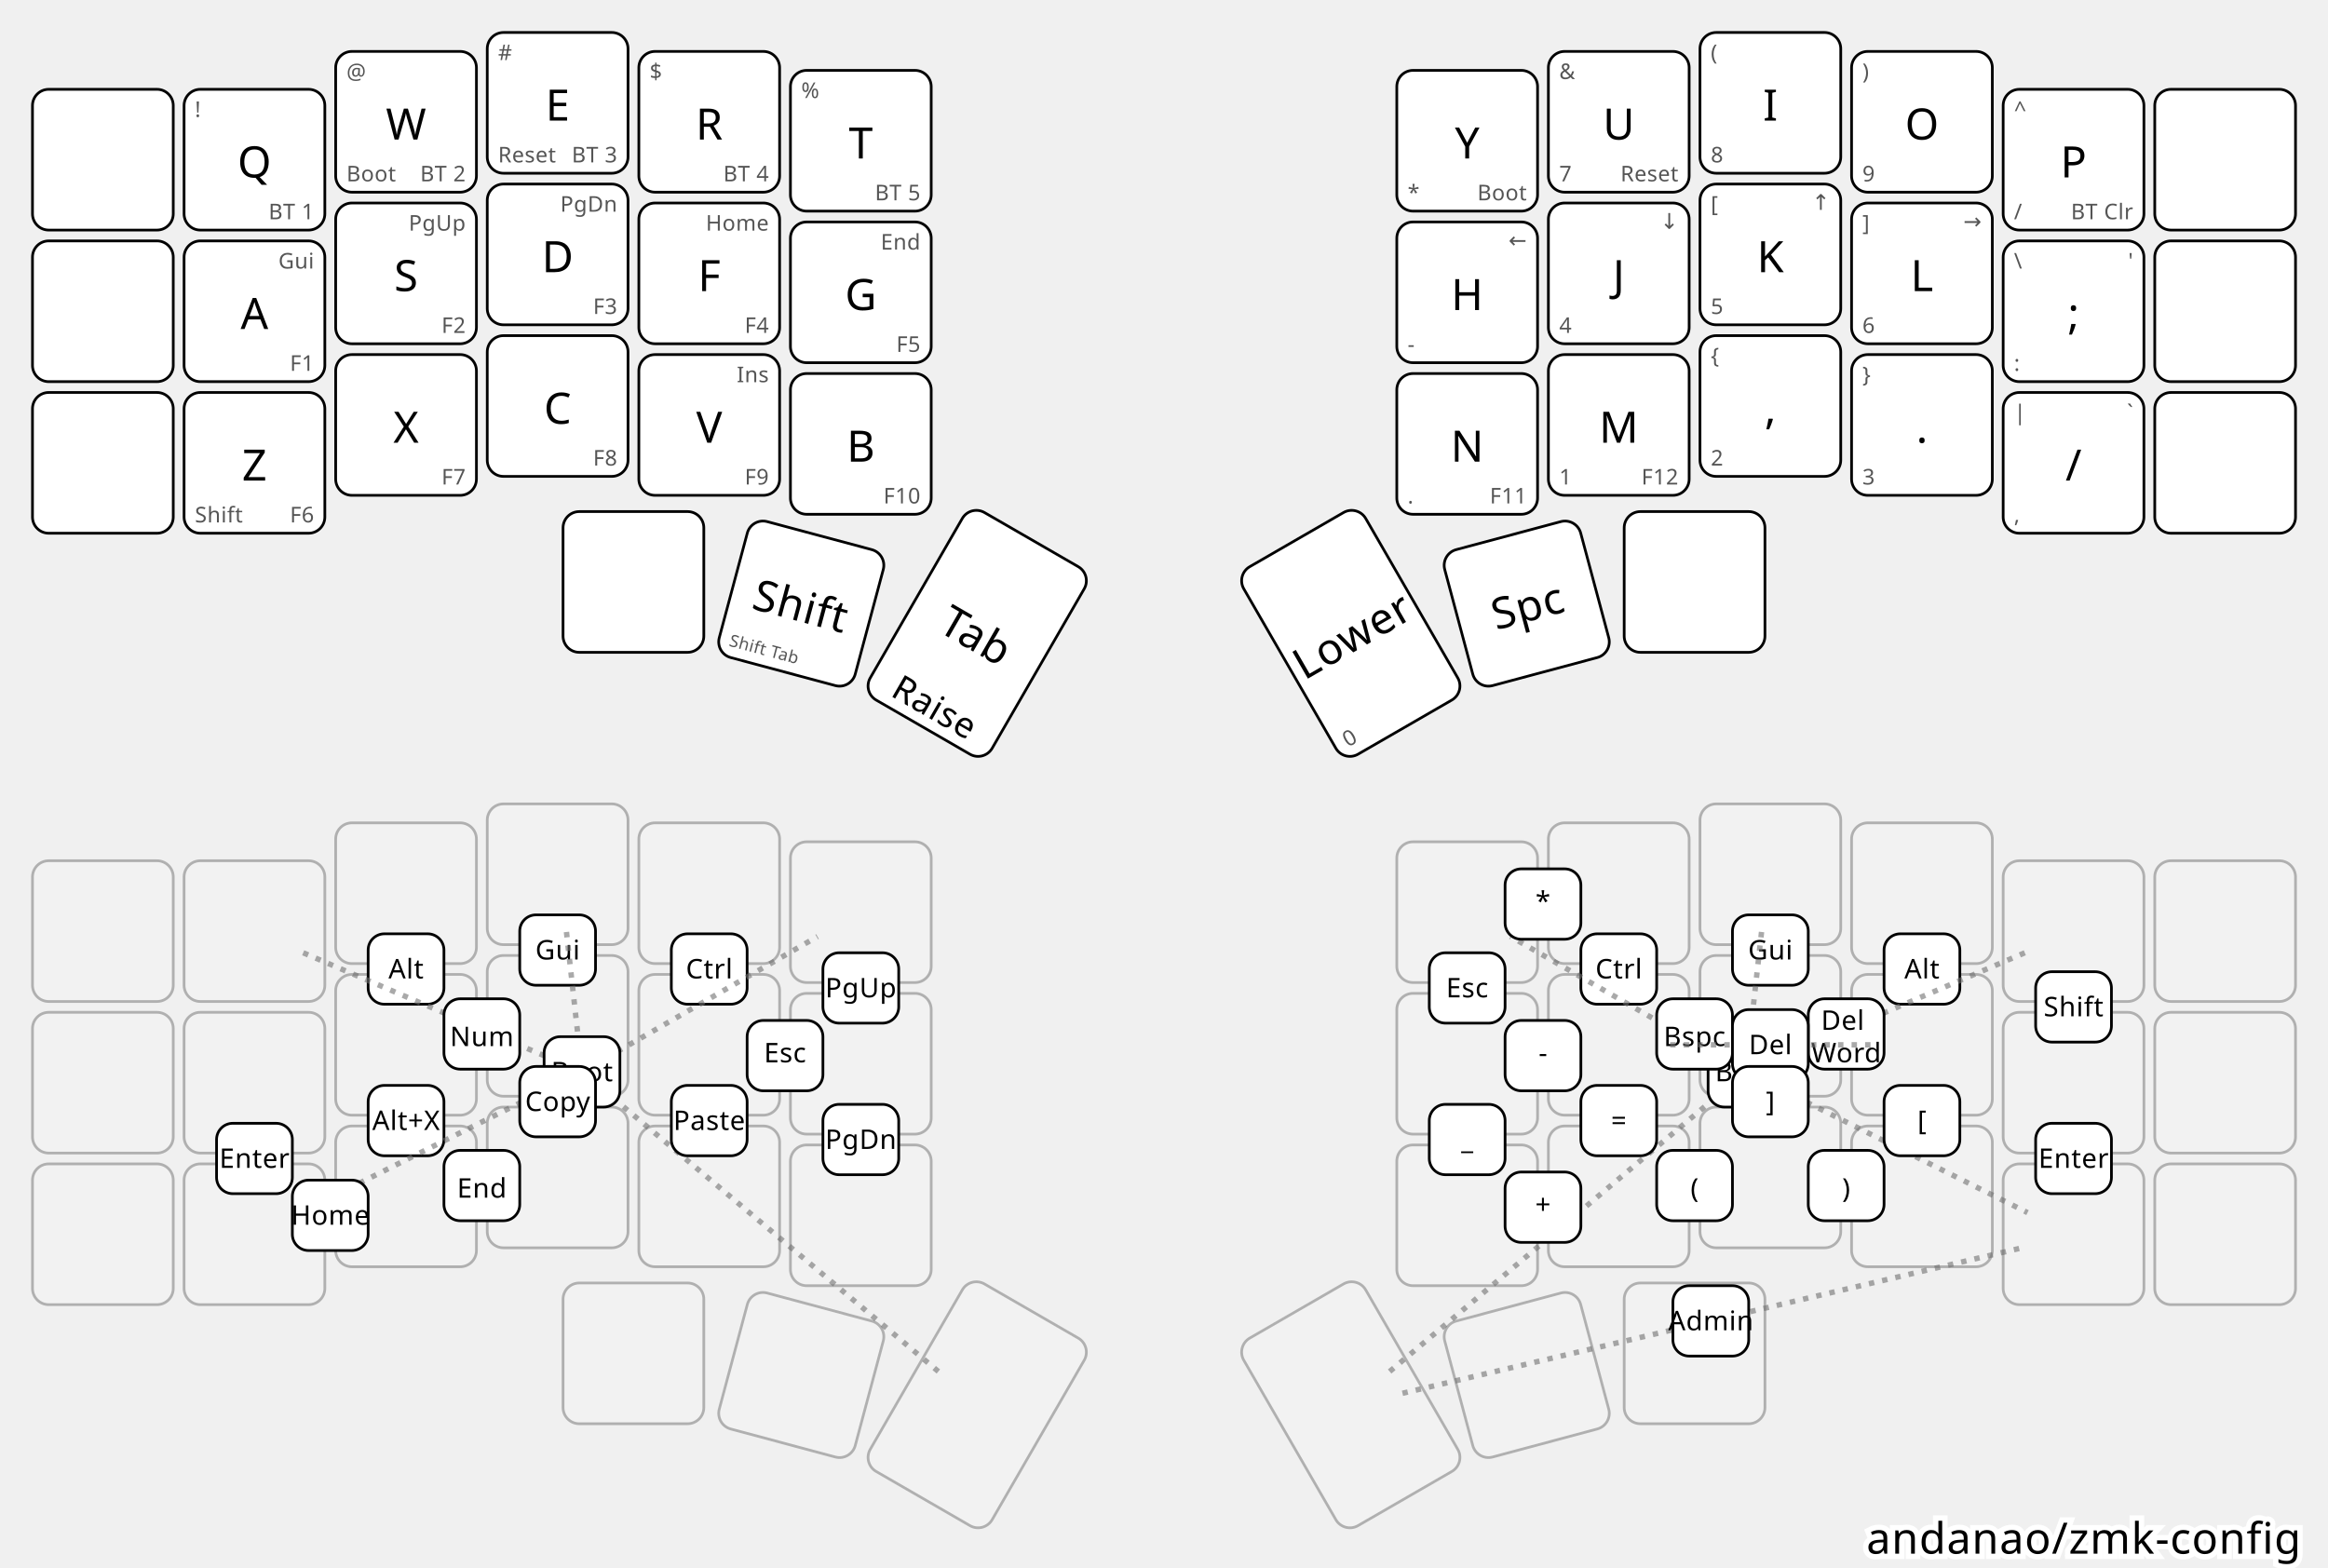
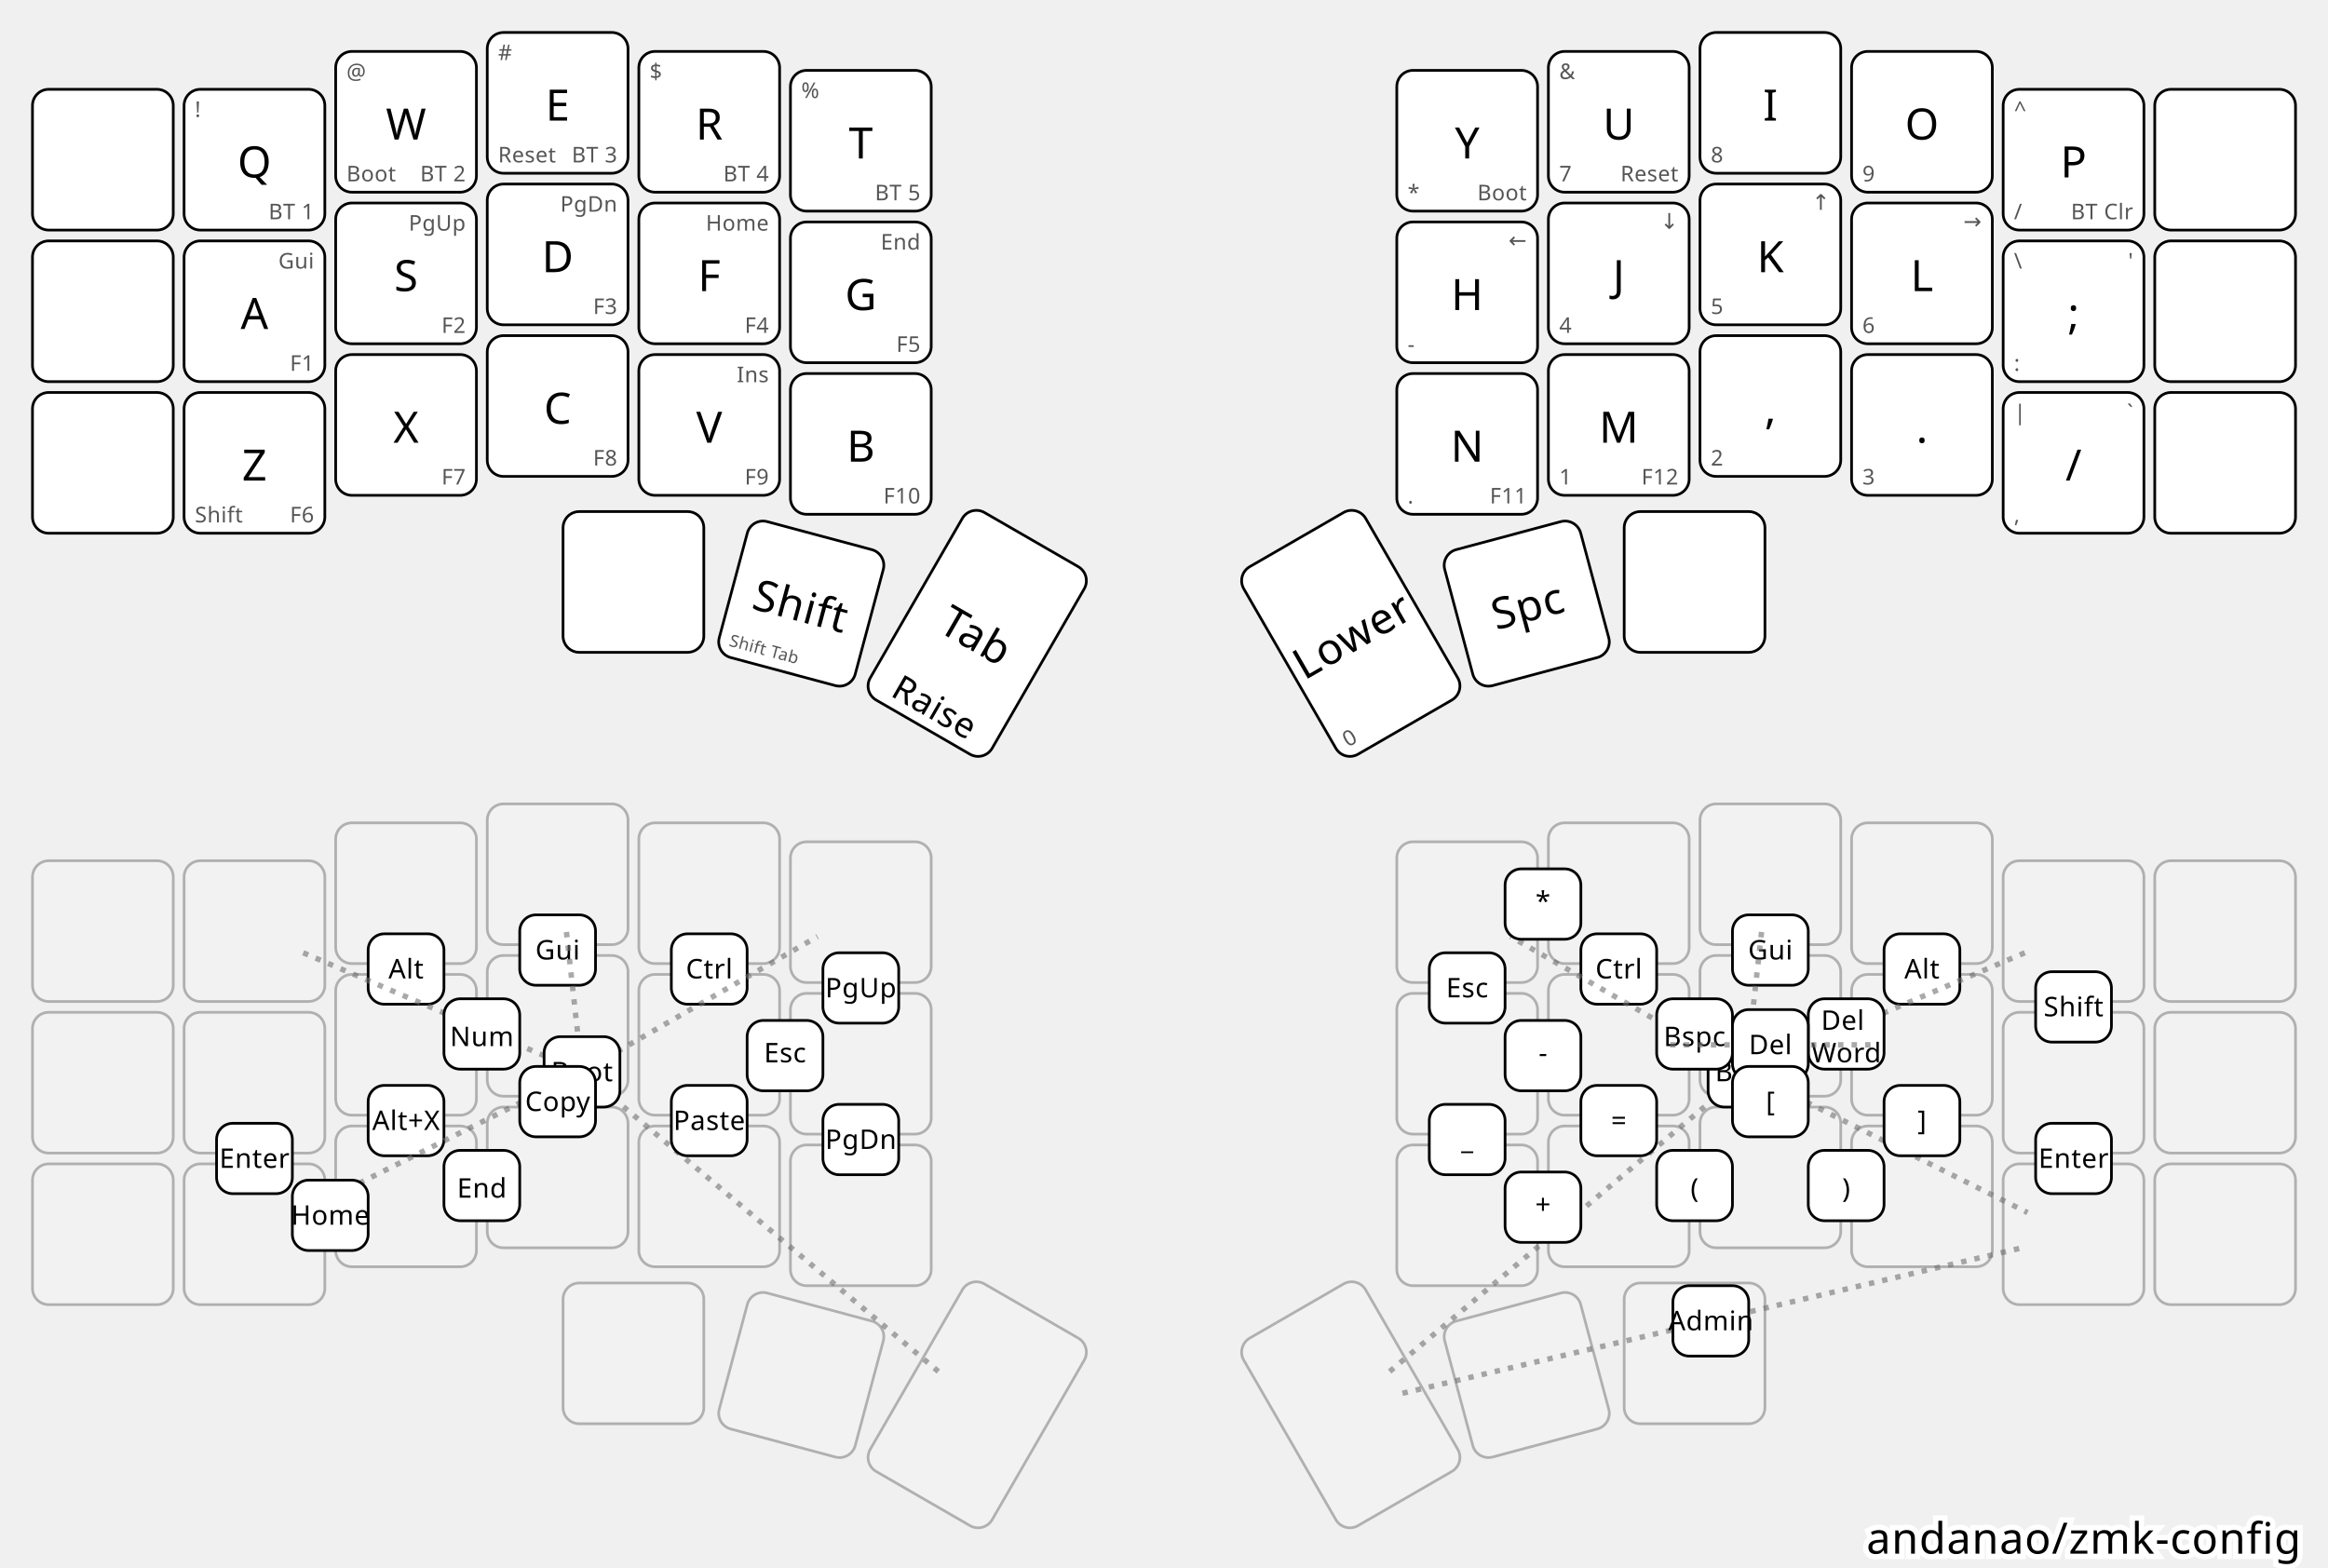
<svg xmlns="http://www.w3.org/2000/svg" xmlns:xlink="http://www.w3.org/1999/xlink" width="860" height="579" viewBox="0 0 860 579" class="keymap">
  <defs>/* start glyphs */
<svg id="mdi:play-pause">
      <svg id="mdi-play-pause" viewBox="0 0 24 24">
        <path d="M3,5V19L11,12M13,19H16V5H13M18,5V19H21V5" />
      </svg>
    </svg>
    <svg id="mdi:skip-backward">
      <svg id="mdi-skip-backward" viewBox="0 0 24 24">
        <path d="M20,5V19L13,12M6,5V19H4V5M13,5V19L6,12" />
      </svg>
    </svg>
    <svg id="mdi:skip-forward">
      <svg id="mdi-skip-forward" viewBox="0 0 24 24">
        <path d="M4,5V19L11,12M18,5V19H20V5M11,5V19L18,12" />
      </svg>
    </svg>
    <svg id="mdi:volume-high">
      <svg id="mdi-volume-high" viewBox="0 0 24 24">
        <path d="M14,3.23V5.29C16.89,6.15 19,8.83 19,12C19,15.17 16.89,17.84 14,18.7V20.77C18,19.86 21,16.28 21,12C21,7.72 18,4.14 14,3.23M16.5,12C16.5,10.23 15.5,8.71 14,7.97V16C15.5,15.29 16.5,13.76 16.5,12M3,9V15H7L12,20V4L7,9H3Z" />
      </svg>
    </svg>
    <svg id="mdi:volume-medium">
      <svg id="mdi-volume-medium" viewBox="0 0 24 24">
        <path d="M5,9V15H9L14,20V4L9,9M18.5,12C18.5,10.23 17.5,8.71 16,7.97V16C17.5,15.29 18.5,13.76 18.5,12Z" />
      </svg>
    </svg>
  </defs>/* end glyphs */
<style>/* Deliberately monochrome: black on white, with a white-on-black variant
   for browsers in dark mode.

   Colours are literal hex rather than CSS custom properties. librsvg --
   what Emacs and most non-browser SVG viewers render with -- does not
   implement var() and silently falls back to black, and it ignores @media,
   so it gets the light variant below. */

svg path { fill: inherit; }

svg.keymap {
    fill: #000;
    background-color: #fff;
    font-family: Calibri, system-ui, sans-serif;
    font-size: 16px;
    font-kerning: normal;
    text-rendering: optimizeLegibility;
}

/* Keys need an outline here. The palettes keymap-drawer ships rely on the
   key fill contrasting with a coloured page; white-on-white has none. */
rect.key, rect.combo, rect.combo-separate { fill: #fff; stroke: #000; stroke-width: 1; }
rect.held, rect.combo.held                { fill: #d0d0d0; }
.layer-Combos rect.key                    { fill: #f2f2f2; stroke: #b0b0b0; }
path.combo { stroke: #707070; stroke-width: 2; stroke-dasharray: 2, 3; opacity: 0.6; fill: none; }

text {
    text-anchor: middle;
    dominant-baseline: middle;
    letter-spacing: 0.02em;
}

text.tap     { font-weight: 500; }
text.hold    { font-weight: 400; font-size: 13px; }
text.shifted { font-weight: 400; font-size: 11px; }
text.combo, text.left, text.right { font-size: 10px; }
/* 8px rather than the 10px of other secondary legends: the overview puts
   two corner legends on the same key edge (e.g. Num's "Boot" beside
   Admin's "BT 2"), which overlaps at anything larger. */
text.tl, text.tr, text.bl, text.br { font-size: 8px; }

text.hold, text.bl, text.br    { text-anchor: middle; dominant-baseline: auto; }
text.shifted, text.tl, text.tr { text-anchor: middle; dominant-baseline: hanging; }
text.left, text.tl, text.bl    { text-anchor: start; }
text.right, text.tr, text.br   { text-anchor: end; }

text.layer-activator { text-decoration: underline; }
text.combo.hold, text.combo.shifted, text.combo.left, text.combo.right { font-size: 8px; }

/* Without colour the overview's corner legends are told apart by position
   alone: tl=Raise, tr=Lower, bl=Num, br=Admin. Grey keeps them from
   competing with the base-layer legend in the middle of the key. */
text.tl, text.tr, text.bl, text.br,
use.tl, use.tr, use.bl, use.br { fill: #555; }

text.label, text.footer { fill: #000; stroke: #fff; stroke-width: 4; paint-order: stroke; }
text.label  { font-weight: bold; text-anchor: start; }
text.footer { text-anchor: end; dominant-baseline: auto; }

.icon-tabler &gt; path                             { fill: inherit; stroke: inherit; stroke-width: 2; }
.icon-tabler &gt; path[stroke="none"][fill="none"] { visibility: hidden; }

/* Browsers only; librsvg ignores @media and keeps the light variant.
   Delete this block for light-only output. */
@media (prefers-color-scheme: dark) {
    svg.keymap { fill: #fff; background-color: #000; }
    rect.key, rect.combo, rect.combo-separate { fill: #000; stroke: #fff; }
    rect.held, rect.combo.held                { fill: #444; }
    .layer-Combos rect.key                    { fill: #1a1a1a; stroke: #666; }
    path.combo { stroke: #909090; }
    text.tl, text.tr, text.bl, text.br,
    use.tl, use.tr, use.bl, use.br { fill: #aaa; }
    text.label, text.footer { fill: #fff; stroke: #000; }
}
</style>
  <g transform="translate(10, 0)" class="layer-Base">
    <g transform="translate(0, 10)">
      <g transform="translate(28, 49)" class="key keypos-0">
        <rect rx="6" ry="6" x="-26" y="-26" width="52" height="52" class="key" />
      </g>
      <g transform="translate(84, 49)" class="key keypos-1">
        <rect rx="6" ry="6" x="-26" y="-26" width="52" height="52" class="key" />
        <text x="0" y="1" class="key tap">Q</text>
        <text x="-22" y="-22" class="key tl">!</text>
        <text x="22" y="22" class="key br">BT 1</text>
      </g>
      <g transform="translate(140, 35)" class="key keypos-2">
        <rect rx="6" ry="6" x="-26" y="-26" width="52" height="52" class="key" />
        <text x="0" y="1" class="key tap">W</text>
        <text x="-22" y="-22" class="key tl">@</text>
        <text x="-22" y="22" class="key bl">Boot</text>
        <text x="22" y="22" class="key br">BT 2</text>
      </g>
      <g transform="translate(196, 28)" class="key keypos-3">
        <rect rx="6" ry="6" x="-26" y="-26" width="52" height="52" class="key" />
        <text x="0" y="1" class="key tap">E</text>
        <text x="-22" y="-22" class="key tl">#</text>
        <text x="-22" y="22" class="key bl">Reset</text>
        <text x="22" y="22" class="key br">BT 3</text>
      </g>
      <g transform="translate(252, 35)" class="key keypos-4">
        <rect rx="6" ry="6" x="-26" y="-26" width="52" height="52" class="key" />
        <text x="0" y="1" class="key tap">R</text>
        <text x="-22" y="-22" class="key tl">$</text>
        <text x="22" y="22" class="key br">BT 4</text>
      </g>
      <g transform="translate(308, 42)" class="key keypos-5">
        <rect rx="6" ry="6" x="-26" y="-26" width="52" height="52" class="key" />
        <text x="0" y="1" class="key tap">T</text>
        <text x="-22" y="-22" class="key tl">%</text>
        <text x="22" y="22" class="key br">BT 5</text>
      </g>
      <g transform="translate(532, 42)" class="key keypos-6">
        <rect rx="6" ry="6" x="-26" y="-26" width="52" height="52" class="key" />
        <text x="0" y="1" class="key tap">Y</text>
        <text x="-22" y="22" class="key bl">*</text>
        <text x="22" y="22" class="key br">Boot</text>
      </g>
      <g transform="translate(588, 35)" class="key keypos-7">
        <rect rx="6" ry="6" x="-26" y="-26" width="52" height="52" class="key" />
        <text x="0" y="1" class="key tap">U</text>
        <text x="-22" y="-22" class="key tl">&amp;</text>
        <text x="-22" y="22" class="key bl">7</text>
        <text x="22" y="22" class="key br">Reset</text>
      </g>
      <g transform="translate(644, 28)" class="key keypos-8">
        <rect rx="6" ry="6" x="-26" y="-26" width="52" height="52" class="key" />
        <text x="0" y="1" class="key tap">I</text>
-         <text x="-22" y="-22" class="key tl">(</text>
        <text x="-22" y="22" class="key bl">8</text>
      </g>
      <g transform="translate(700, 35)" class="key keypos-9">
        <rect rx="6" ry="6" x="-26" y="-26" width="52" height="52" class="key" />
        <text x="0" y="1" class="key tap">O</text>
-         <text x="-22" y="-22" class="key tl">)</text>
        <text x="-22" y="22" class="key bl">9</text>
      </g>
      <g transform="translate(756, 49)" class="key keypos-10">
        <rect rx="6" ry="6" x="-26" y="-26" width="52" height="52" class="key" />
        <text x="0" y="1" class="key tap">P</text>
        <text x="-22" y="-22" class="key tl">^</text>
        <text x="-22" y="22" class="key bl">/</text>
        <text x="22" y="22" class="key br">BT Clr</text>
      </g>
      <g transform="translate(812, 49)" class="key keypos-11">
        <rect rx="6" ry="6" x="-26" y="-26" width="52" height="52" class="key" />
      </g>
      <g transform="translate(28, 105)" class="key keypos-12">
        <rect rx="6" ry="6" x="-26" y="-26" width="52" height="52" class="key" />
      </g>
      <g transform="translate(84, 105)" class="key keypos-13">
        <rect rx="6" ry="6" x="-26" y="-26" width="52" height="52" class="key" />
        <text x="0" y="1" class="key tap">A</text>
        <text x="22" y="-22" class="key tr">Gui</text>
        <text x="22" y="22" class="key br">F1</text>
      </g>
      <g transform="translate(140, 91)" class="key keypos-14">
        <rect rx="6" ry="6" x="-26" y="-26" width="52" height="52" class="key" />
        <text x="0" y="1" class="key tap">S</text>
        <text x="22" y="-22" class="key tr">PgUp</text>
        <text x="22" y="22" class="key br">F2</text>
      </g>
      <g transform="translate(196, 84)" class="key keypos-15">
        <rect rx="6" ry="6" x="-26" y="-26" width="52" height="52" class="key" />
        <text x="0" y="1" class="key tap">D</text>
        <text x="22" y="-22" class="key tr">PgDn</text>
        <text x="22" y="22" class="key br">F3</text>
      </g>
      <g transform="translate(252, 91)" class="key keypos-16">
        <rect rx="6" ry="6" x="-26" y="-26" width="52" height="52" class="key" />
        <text x="0" y="1" class="key tap">F</text>
        <text x="22" y="-22" class="key tr">Home</text>
        <text x="22" y="22" class="key br">F4</text>
      </g>
      <g transform="translate(308, 98)" class="key keypos-17">
        <rect rx="6" ry="6" x="-26" y="-26" width="52" height="52" class="key" />
        <text x="0" y="1" class="key tap">G</text>
        <text x="22" y="-22" class="key tr">End</text>
        <text x="22" y="22" class="key br">F5</text>
      </g>
      <g transform="translate(532, 98)" class="key keypos-18">
        <rect rx="6" ry="6" x="-26" y="-26" width="52" height="52" class="key" />
        <text x="0" y="1" class="key tap">H</text>
        <text x="22" y="-22" class="key tr">←</text>
        <text x="-22" y="22" class="key bl">-</text>
        <use href="#mdi:skip-backward" xlink:href="#mdi:skip-backward" x="12" y="12" height="10" width="10.0" class="key br glyph mdi:skip-backward" />
      </g>
      <g transform="translate(588, 91)" class="key keypos-19">
        <rect rx="6" ry="6" x="-26" y="-26" width="52" height="52" class="key" />
        <text x="0" y="1" class="key tap">J</text>
        <text x="22" y="-22" class="key tr">↓</text>
        <text x="-22" y="22" class="key bl">4</text>
        <use href="#mdi:volume-medium" xlink:href="#mdi:volume-medium" x="12" y="12" height="10" width="10.0" class="key br glyph mdi:volume-medium" />
      </g>
      <g transform="translate(644, 84)" class="key keypos-20">
        <rect rx="6" ry="6" x="-26" y="-26" width="52" height="52" class="key" />
        <text x="0" y="1" class="key tap">K</text>
-         <text x="-22" y="-22" class="key tl">[</text>
        <text x="22" y="-22" class="key tr">↑</text>
        <text x="-22" y="22" class="key bl">5</text>
        <use href="#mdi:volume-high" xlink:href="#mdi:volume-high" x="12" y="12" height="10" width="10.0" class="key br glyph mdi:volume-high" />
      </g>
      <g transform="translate(700, 91)" class="key keypos-21">
        <rect rx="6" ry="6" x="-26" y="-26" width="52" height="52" class="key" />
        <text x="0" y="1" class="key tap">L</text>
-         <text x="-22" y="-22" class="key tl">]</text>
        <text x="22" y="-22" class="key tr">→</text>
        <text x="-22" y="22" class="key bl">6</text>
        <use href="#mdi:skip-forward" xlink:href="#mdi:skip-forward" x="12" y="12" height="10" width="10.0" class="key br glyph mdi:skip-forward" />
      </g>
      <g transform="translate(756, 105)" class="key keypos-22">
        <rect rx="6" ry="6" x="-26" y="-26" width="52" height="52" class="key" />
        <text x="0" y="1" class="key tap">;</text>
        <text x="-22" y="-22" class="key tl">\</text>
        <text x="22" y="-22" class="key tr">'</text>
        <text x="-22" y="22" class="key bl">:</text>
      </g>
      <g transform="translate(812, 105)" class="key keypos-23">
        <rect rx="6" ry="6" x="-26" y="-26" width="52" height="52" class="key" />
      </g>
      <g transform="translate(28, 161)" class="key keypos-24">
        <rect rx="6" ry="6" x="-26" y="-26" width="52" height="52" class="key" />
      </g>
      <g transform="translate(84, 161)" class="key keypos-25">
        <rect rx="6" ry="6" x="-26" y="-26" width="52" height="52" class="key" />
        <text x="0" y="1" class="key tap">Z</text>
        <text x="-22" y="22" class="key bl">Shift</text>
        <text x="22" y="22" class="key br">F6</text>
      </g>
      <g transform="translate(140, 147)" class="key keypos-26">
        <rect rx="6" ry="6" x="-26" y="-26" width="52" height="52" class="key" />
        <text x="0" y="1" class="key tap">X</text>
        <text x="22" y="22" class="key br">F7</text>
      </g>
      <g transform="translate(196, 140)" class="key keypos-27">
        <rect rx="6" ry="6" x="-26" y="-26" width="52" height="52" class="key" />
        <text x="0" y="1" class="key tap">C</text>
        <text x="22" y="22" class="key br">F8</text>
      </g>
      <g transform="translate(252, 147)" class="key keypos-28">
        <rect rx="6" ry="6" x="-26" y="-26" width="52" height="52" class="key" />
        <text x="0" y="1" class="key tap">V</text>
        <text x="22" y="-22" class="key tr">Ins</text>
        <text x="22" y="22" class="key br">F9</text>
      </g>
      <g transform="translate(308, 154)" class="key keypos-29">
        <rect rx="6" ry="6" x="-26" y="-26" width="52" height="52" class="key" />
        <text x="0" y="1" class="key tap">B</text>
        <text x="22" y="22" class="key br">F10</text>
      </g>
      <g transform="translate(532, 154)" class="key keypos-30">
        <rect rx="6" ry="6" x="-26" y="-26" width="52" height="52" class="key" />
        <text x="0" y="1" class="key tap">N</text>
        <text x="-22" y="22" class="key bl">.</text>
        <text x="22" y="22" class="key br">F11</text>
      </g>
      <g transform="translate(588, 147)" class="key keypos-31">
        <rect rx="6" ry="6" x="-26" y="-26" width="52" height="52" class="key" />
        <text x="0" y="1" class="key tap">M</text>
        <text x="-22" y="22" class="key bl">1</text>
        <text x="22" y="22" class="key br">F12</text>
      </g>
      <g transform="translate(644, 140)" class="key keypos-32">
        <rect rx="6" ry="6" x="-26" y="-26" width="52" height="52" class="key" />
        <text x="0" y="1" class="key tap">,</text>
-         <text x="-22" y="-22" class="key tl">{</text>
        <text x="-22" y="22" class="key bl">2</text>
      </g>
      <g transform="translate(700, 147)" class="key keypos-33">
        <rect rx="6" ry="6" x="-26" y="-26" width="52" height="52" class="key" />
        <text x="0" y="1" class="key tap">.</text>
-         <text x="-22" y="-22" class="key tl">}</text>
        <text x="-22" y="22" class="key bl">3</text>
      </g>
      <g transform="translate(756, 161)" class="key keypos-34">
        <rect rx="6" ry="6" x="-26" y="-26" width="52" height="52" class="key" />
        <text x="0" y="1" class="key tap">/</text>
        <text x="-22" y="-22" class="key tl">|</text>
        <text x="22" y="-22" class="key tr">`</text>
        <text x="-22" y="22" class="key bl">,</text>
      </g>
      <g transform="translate(812, 161)" class="key keypos-35">
        <rect rx="6" ry="6" x="-26" y="-26" width="52" height="52" class="key" />
      </g>
      <g transform="translate(224, 205)" class="key keypos-36">
        <rect rx="6" ry="6" x="-26" y="-26" width="52" height="52" class="key" />
      </g>
      <g transform="translate(286, 213) rotate(15.0)" class="key keypos-37">
        <rect rx="6" ry="6" x="-26" y="-26" width="52" height="52" class="key" />
        <text x="0" y="1" class="key tap">Shift</text>
        <text x="-22" y="22" class="key bl">
          <tspan style="font-size: 78%">Shift Tab</tspan>
        </text>
      </g>
      <g transform="translate(351, 224) rotate(30.0)" class="key keypos-38">
        <rect rx="6" ry="6" x="-26" y="-40" width="52" height="80" class="key" />
        <text x="0" y="1" class="key tap">Tab</text>
        <text x="0" y="36" class="key hold">Raise</text>
      </g>
      <g transform="translate(489, 224) rotate(-30.0)" class="key keypos-39">
        <rect rx="6" ry="6" x="-26" y="-40" width="52" height="80" class="key" />
        <text x="0" y="1" class="key tap">Lower</text>
        <text x="-22" y="36" class="key bl">0</text>
      </g>
      <g transform="translate(554, 213) rotate(-15.0)" class="key keypos-40">
        <rect rx="6" ry="6" x="-26" y="-26" width="52" height="52" class="key" />
        <text x="0" y="1" class="key tap">Spc</text>
        <use href="#mdi:play-pause" xlink:href="#mdi:play-pause" x="12" y="12" height="10" width="10.0" class="key br glyph mdi:play-pause" />
      </g>
      <g transform="translate(616, 205)" class="key keypos-41">
        <rect rx="6" ry="6" x="-26" y="-26" width="52" height="52" class="key" />
      </g>
    </g>
  </g>
  <g transform="translate(10, 285)" class="layer-Combos">
    <g transform="translate(0, 10)">
      <g transform="translate(28, 49)" class="key keypos-0">
        <rect rx="6" ry="6" x="-26" y="-26" width="52" height="52" class="key" />
      </g>
      <g transform="translate(84, 49)" class="key keypos-1">
        <rect rx="6" ry="6" x="-26" y="-26" width="52" height="52" class="key" />
      </g>
      <g transform="translate(140, 35)" class="key keypos-2">
        <rect rx="6" ry="6" x="-26" y="-26" width="52" height="52" class="key" />
      </g>
      <g transform="translate(196, 28)" class="key keypos-3">
        <rect rx="6" ry="6" x="-26" y="-26" width="52" height="52" class="key" />
      </g>
      <g transform="translate(252, 35)" class="key keypos-4">
        <rect rx="6" ry="6" x="-26" y="-26" width="52" height="52" class="key" />
      </g>
      <g transform="translate(308, 42)" class="key keypos-5">
        <rect rx="6" ry="6" x="-26" y="-26" width="52" height="52" class="key" />
      </g>
      <g transform="translate(532, 42)" class="key keypos-6">
        <rect rx="6" ry="6" x="-26" y="-26" width="52" height="52" class="key" />
      </g>
      <g transform="translate(588, 35)" class="key keypos-7">
        <rect rx="6" ry="6" x="-26" y="-26" width="52" height="52" class="key" />
      </g>
      <g transform="translate(644, 28)" class="key keypos-8">
        <rect rx="6" ry="6" x="-26" y="-26" width="52" height="52" class="key" />
      </g>
      <g transform="translate(700, 35)" class="key keypos-9">
        <rect rx="6" ry="6" x="-26" y="-26" width="52" height="52" class="key" />
      </g>
      <g transform="translate(756, 49)" class="key keypos-10">
        <rect rx="6" ry="6" x="-26" y="-26" width="52" height="52" class="key" />
      </g>
      <g transform="translate(812, 49)" class="key keypos-11">
        <rect rx="6" ry="6" x="-26" y="-26" width="52" height="52" class="key" />
      </g>
      <g transform="translate(28, 105)" class="key keypos-12">
        <rect rx="6" ry="6" x="-26" y="-26" width="52" height="52" class="key" />
      </g>
      <g transform="translate(84, 105)" class="key keypos-13">
        <rect rx="6" ry="6" x="-26" y="-26" width="52" height="52" class="key" />
      </g>
      <g transform="translate(140, 91)" class="key keypos-14">
        <rect rx="6" ry="6" x="-26" y="-26" width="52" height="52" class="key" />
      </g>
      <g transform="translate(196, 84)" class="key keypos-15">
        <rect rx="6" ry="6" x="-26" y="-26" width="52" height="52" class="key" />
      </g>
      <g transform="translate(252, 91)" class="key keypos-16">
        <rect rx="6" ry="6" x="-26" y="-26" width="52" height="52" class="key" />
      </g>
      <g transform="translate(308, 98)" class="key keypos-17">
        <rect rx="6" ry="6" x="-26" y="-26" width="52" height="52" class="key" />
      </g>
      <g transform="translate(532, 98)" class="key keypos-18">
        <rect rx="6" ry="6" x="-26" y="-26" width="52" height="52" class="key" />
      </g>
      <g transform="translate(588, 91)" class="key keypos-19">
        <rect rx="6" ry="6" x="-26" y="-26" width="52" height="52" class="key" />
      </g>
      <g transform="translate(644, 84)" class="key keypos-20">
        <rect rx="6" ry="6" x="-26" y="-26" width="52" height="52" class="key" />
      </g>
      <g transform="translate(700, 91)" class="key keypos-21">
        <rect rx="6" ry="6" x="-26" y="-26" width="52" height="52" class="key" />
      </g>
      <g transform="translate(756, 105)" class="key keypos-22">
        <rect rx="6" ry="6" x="-26" y="-26" width="52" height="52" class="key" />
      </g>
      <g transform="translate(812, 105)" class="key keypos-23">
        <rect rx="6" ry="6" x="-26" y="-26" width="52" height="52" class="key" />
      </g>
      <g transform="translate(28, 161)" class="key keypos-24">
        <rect rx="6" ry="6" x="-26" y="-26" width="52" height="52" class="key" />
      </g>
      <g transform="translate(84, 161)" class="key keypos-25">
        <rect rx="6" ry="6" x="-26" y="-26" width="52" height="52" class="key" />
      </g>
      <g transform="translate(140, 147)" class="key keypos-26">
        <rect rx="6" ry="6" x="-26" y="-26" width="52" height="52" class="key" />
      </g>
      <g transform="translate(196, 140)" class="key keypos-27">
        <rect rx="6" ry="6" x="-26" y="-26" width="52" height="52" class="key" />
      </g>
      <g transform="translate(252, 147)" class="key keypos-28">
        <rect rx="6" ry="6" x="-26" y="-26" width="52" height="52" class="key" />
      </g>
      <g transform="translate(308, 154)" class="key keypos-29">
        <rect rx="6" ry="6" x="-26" y="-26" width="52" height="52" class="key" />
      </g>
      <g transform="translate(532, 154)" class="key keypos-30">
        <rect rx="6" ry="6" x="-26" y="-26" width="52" height="52" class="key" />
      </g>
      <g transform="translate(588, 147)" class="key keypos-31">
        <rect rx="6" ry="6" x="-26" y="-26" width="52" height="52" class="key" />
      </g>
      <g transform="translate(644, 140)" class="key keypos-32">
        <rect rx="6" ry="6" x="-26" y="-26" width="52" height="52" class="key" />
      </g>
      <g transform="translate(700, 147)" class="key keypos-33">
        <rect rx="6" ry="6" x="-26" y="-26" width="52" height="52" class="key" />
      </g>
      <g transform="translate(756, 161)" class="key keypos-34">
        <rect rx="6" ry="6" x="-26" y="-26" width="52" height="52" class="key" />
      </g>
      <g transform="translate(812, 161)" class="key keypos-35">
        <rect rx="6" ry="6" x="-26" y="-26" width="52" height="52" class="key" />
      </g>
      <g transform="translate(224, 205)" class="key keypos-36">
        <rect rx="6" ry="6" x="-26" y="-26" width="52" height="52" class="key" />
      </g>
      <g transform="translate(286, 213) rotate(15.0)" class="key keypos-37">
        <rect rx="6" ry="6" x="-26" y="-26" width="52" height="52" class="key" />
      </g>
      <g transform="translate(351, 224) rotate(30.0)" class="key keypos-38">
        <rect rx="6" ry="6" x="-26" y="-40" width="52" height="80" class="key" />
      </g>
      <g transform="translate(489, 224) rotate(-30.0)" class="key keypos-39">
        <rect rx="6" ry="6" x="-26" y="-40" width="52" height="80" class="key" />
      </g>
      <g transform="translate(554, 213) rotate(-15.0)" class="key keypos-40">
        <rect rx="6" ry="6" x="-26" y="-26" width="52" height="52" class="key" />
      </g>
      <g transform="translate(616, 205)" class="key keypos-41">
        <rect rx="6" ry="6" x="-26" y="-26" width="52" height="52" class="key" />
      </g>
      <g class="combo combopos-0">
        <rect rx="6" ry="6" x="238" y="50" width="28" height="26" class="combo" />
        <text x="252" y="63" class="combo tap">Ctrl</text>
      </g>
      <g class="combo combopos-1">
        <rect rx="6" ry="6" x="574" y="50" width="28" height="26" class="combo" />
        <text x="588" y="63" class="combo tap">Ctrl</text>
      </g>
      <g class="combo combopos-2">
        <rect rx="6" ry="6" x="182" y="43" width="28" height="26" class="combo" />
        <text x="196" y="56" class="combo tap">Gui</text>
      </g>
      <g class="combo combopos-3">
        <rect rx="6" ry="6" x="630" y="43" width="28" height="26" class="combo" />
        <text x="644" y="56" class="combo tap">Gui</text>
      </g>
      <g class="combo combopos-4">
        <rect rx="6" ry="6" x="126" y="50" width="28" height="26" class="combo" />
        <text x="140" y="63" class="combo tap">Alt</text>
      </g>
      <g class="combo combopos-5">
        <rect rx="6" ry="6" x="686" y="50" width="28" height="26" class="combo" />
        <text x="700" y="63" class="combo tap">Alt</text>
      </g>
      <g class="combo combopos-6">
        <rect rx="6" ry="6" x="742" y="64" width="28" height="26" class="combo" />
        <text x="756" y="77" class="combo tap">Shift</text>
      </g>
      <g class="combo combopos-7">
        <rect rx="6" ry="6" x="266" y="82" width="28" height="26" class="combo" />
        <text x="280" y="94" class="combo tap">Esc</text>
      </g>
      <g class="combo combopos-8">
        <rect rx="6" ry="6" x="518" y="57" width="28" height="26" class="combo" />
        <text x="532" y="70" class="combo tap">Esc</text>
      </g>
      <g class="combo combopos-9">
        <rect rx="6" ry="6" x="126" y="106" width="28" height="26" class="combo" />
        <text x="140" y="119" class="combo tap">Alt+X</text>
      </g>
      <g class="combo combopos-10">
        <path d="M205,101 l-103,-44" class="combo" />
        <path d="M205,101 l-6,-54" class="combo" />
        <path d="M205,101 l87,-50" class="combo" />
        <path d="M205,101 l-104,52" class="combo" />
        <path d="M205,101 l132,111" class="combo" />
        <rect rx="6" ry="6" x="191" y="88" width="28" height="26" class="combo" />
        <text x="205" y="101" class="combo tap">Boot</text>
      </g>
      <g class="combo combopos-11">
        <path d="M635,101 l-87,-50" class="combo" />
        <path d="M635,101 l6,-54" class="combo" />
        <path d="M635,101 l103,-44" class="combo" />
        <path d="M635,101 l104,52" class="combo" />
        <path d="M635,101 l-132,111" class="combo" />
        <rect rx="6" ry="6" x="621" y="88" width="28" height="26" class="combo" />
        <text x="635" y="101" class="combo tap">Boot</text>
      </g>
      <g class="combo combopos-12">
        <rect rx="6" ry="6" x="294" y="57" width="28" height="26" class="combo" />
        <text x="308" y="70" class="combo tap">PgUp</text>
      </g>
      <g class="combo combopos-13">
        <rect rx="6" ry="6" x="294" y="113" width="28" height="26" class="combo" />
        <text x="308" y="126" class="combo tap">PgDn</text>
      </g>
      <g class="combo combopos-14">
        <rect rx="6" ry="6" x="98" y="141" width="28" height="26" class="combo" />
        <text x="112" y="154" class="combo tap">Home</text>
      </g>
      <g class="combo combopos-15">
        <rect rx="6" ry="6" x="154" y="130" width="28" height="26" class="combo" />
        <text x="168" y="144" class="combo tap">End</text>
      </g>
      <g class="combo combopos-16">
        <rect rx="6" ry="6" x="154" y="74" width="28" height="26" class="combo" />
        <text x="168" y="88" class="combo tap">Num</text>
      </g>
      <g class="combo combopos-17">
        <path d="M622,193 l-115,27" class="combo" />
        <path d="M622,193 l115,-27" class="combo" />
        <rect rx="6" ry="6" x="608" y="180" width="28" height="26" class="combo" />
        <text x="622" y="193" class="combo tap">Admin</text>
      </g>
      <g class="combo combopos-18">
        <rect rx="6" ry="6" x="70" y="120" width="28" height="26" class="combo" />
        <text x="84" y="133" class="combo tap">Enter</text>
      </g>
      <g class="combo combopos-19">
        <rect rx="6" ry="6" x="742" y="120" width="28" height="26" class="combo" />
        <text x="756" y="133" class="combo tap">Enter</text>
      </g>
      <g class="combo combopos-20">
        <rect rx="6" ry="6" x="602" y="74" width="28" height="26" class="combo" />
        <text x="616" y="88" class="combo tap">Bspc</text>
      </g>
      <g class="combo combopos-21">
        <rect rx="6" ry="6" x="658" y="74" width="28" height="26" class="combo" />
        <text x="672" y="88" class="combo tap">
          <tspan x="672" dy="-0.6em">Del</tspan>
          <tspan x="672" dy="1.2em">Word</tspan>
        </text>
      </g>
      <g class="combo combopos-22">
        <path d="M644,91 l-37,0" class="combo" />
        <path d="M644,91 l37,0" class="combo" />
        <rect rx="6" ry="6" x="630" y="78" width="28" height="26" class="combo" />
        <text x="644" y="91" class="combo tap">Del</text>
      </g>
      <g class="combo combopos-23">
        <rect rx="6" ry="6" x="546" y="26" width="28" height="26" class="combo" />
        <text x="560" y="38" class="combo tap">*</text>
      </g>
      <g class="combo combopos-24">
        <rect rx="6" ry="6" x="546" y="82" width="28" height="26" class="combo" />
        <text x="560" y="94" class="combo tap">-</text>
      </g>
      <g class="combo combopos-25">
        <rect rx="6" ry="6" x="546" y="138" width="28" height="26" class="combo" />
        <text x="560" y="150" class="combo tap">+</text>
      </g>
      <g class="combo combopos-26">
        <rect rx="6" ry="6" x="574" y="106" width="28" height="26" class="combo" />
        <text x="588" y="119" class="combo tap">=</text>
      </g>
      <g class="combo combopos-27">
        <rect rx="6" ry="6" x="518" y="113" width="28" height="26" class="combo" />
        <text x="532" y="126" class="combo tap">_</text>
      </g>
      <g class="combo combopos-28">
+         <rect rx="6" ry="6" x="630" y="99" width="28" height="26" class="combo" />
+         <text x="644" y="112" class="combo tap">[</text>
+       </g>
+       <g class="combo combopos-29">
        <rect rx="6" ry="6" x="686" y="106" width="28" height="26" class="combo" />
-         <text x="700" y="119" class="combo tap">[</text>
-       </g>
-       <g class="combo combopos-29">
-         <rect rx="6" ry="6" x="630" y="99" width="28" height="26" class="combo" />
-         <text x="644" y="112" class="combo tap">]</text>
+         <text x="700" y="119" class="combo tap">]</text>
      </g>
      <g class="combo combopos-30">
        <rect rx="6" ry="6" x="602" y="130" width="28" height="26" class="combo" />
        <text x="616" y="144" class="combo tap">(</text>
      </g>
      <g class="combo combopos-31">
        <rect rx="6" ry="6" x="658" y="130" width="28" height="26" class="combo" />
        <text x="672" y="144" class="combo tap">)</text>
      </g>
      <g class="combo combopos-32">
        <rect rx="6" ry="6" x="182" y="99" width="28" height="26" class="combo" />
        <text x="196" y="112" class="combo tap">Copy</text>
      </g>
      <g class="combo combopos-33">
        <rect rx="6" ry="6" x="238" y="106" width="28" height="26" class="combo" />
        <text x="252" y="119" class="combo tap">Paste</text>
      </g>
    </g>
  </g>
  <text x="850.0" y="574.0" class="footer">andanao/zmk-config</text>
</svg>
